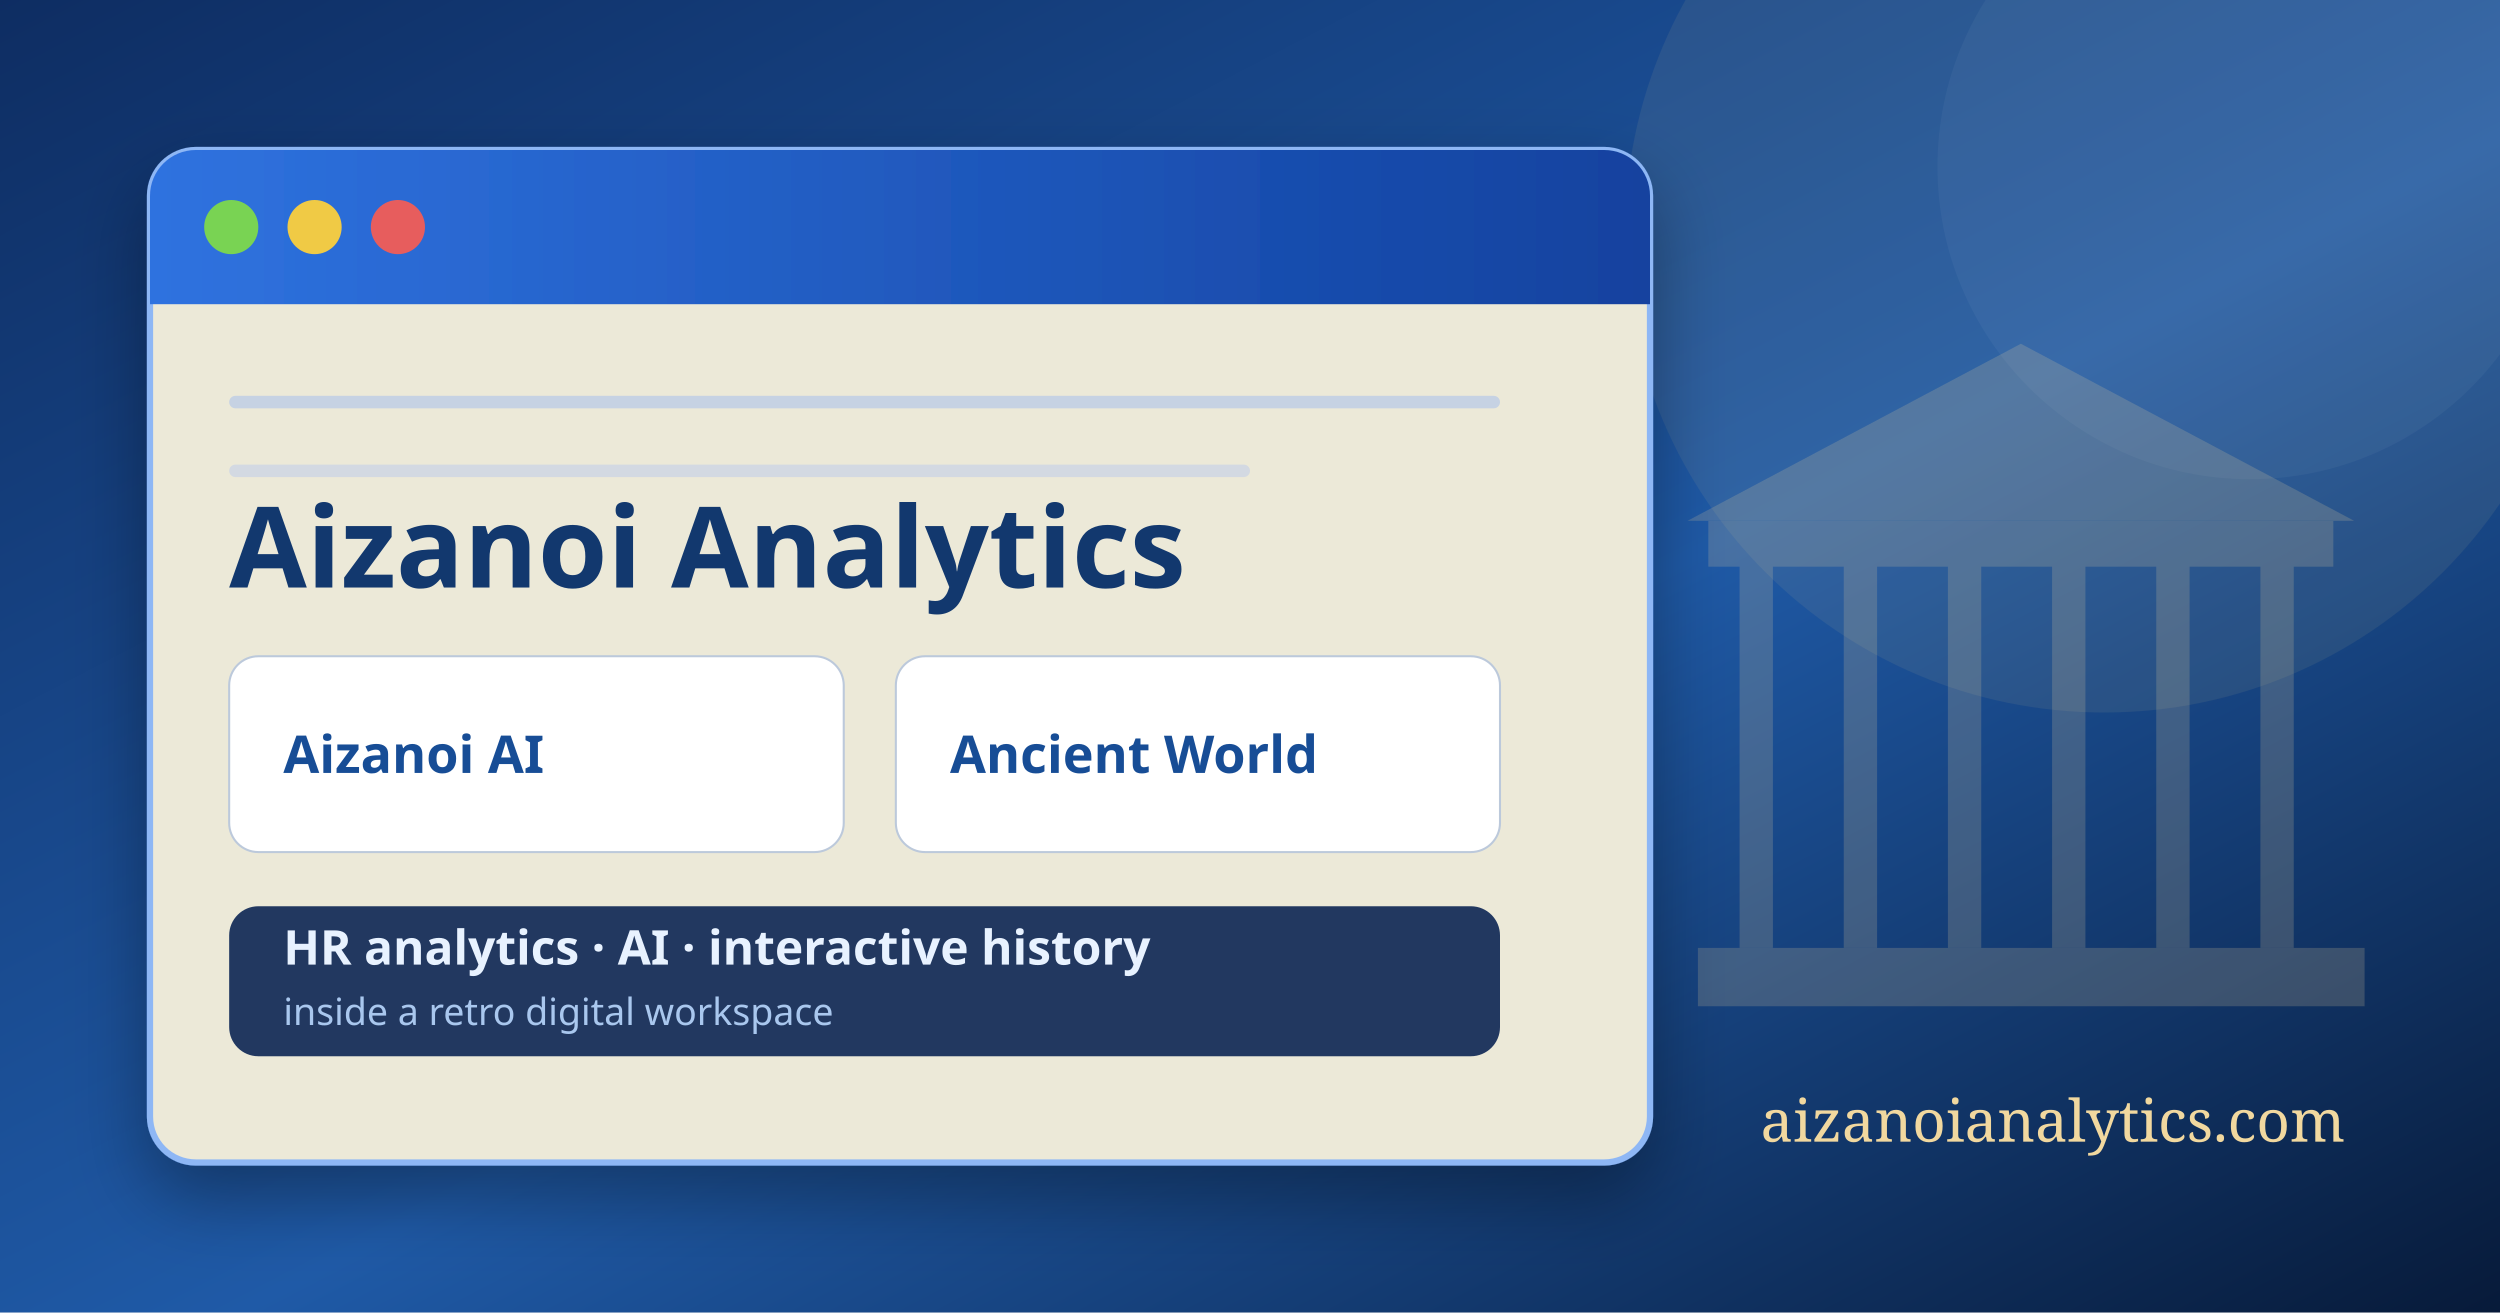
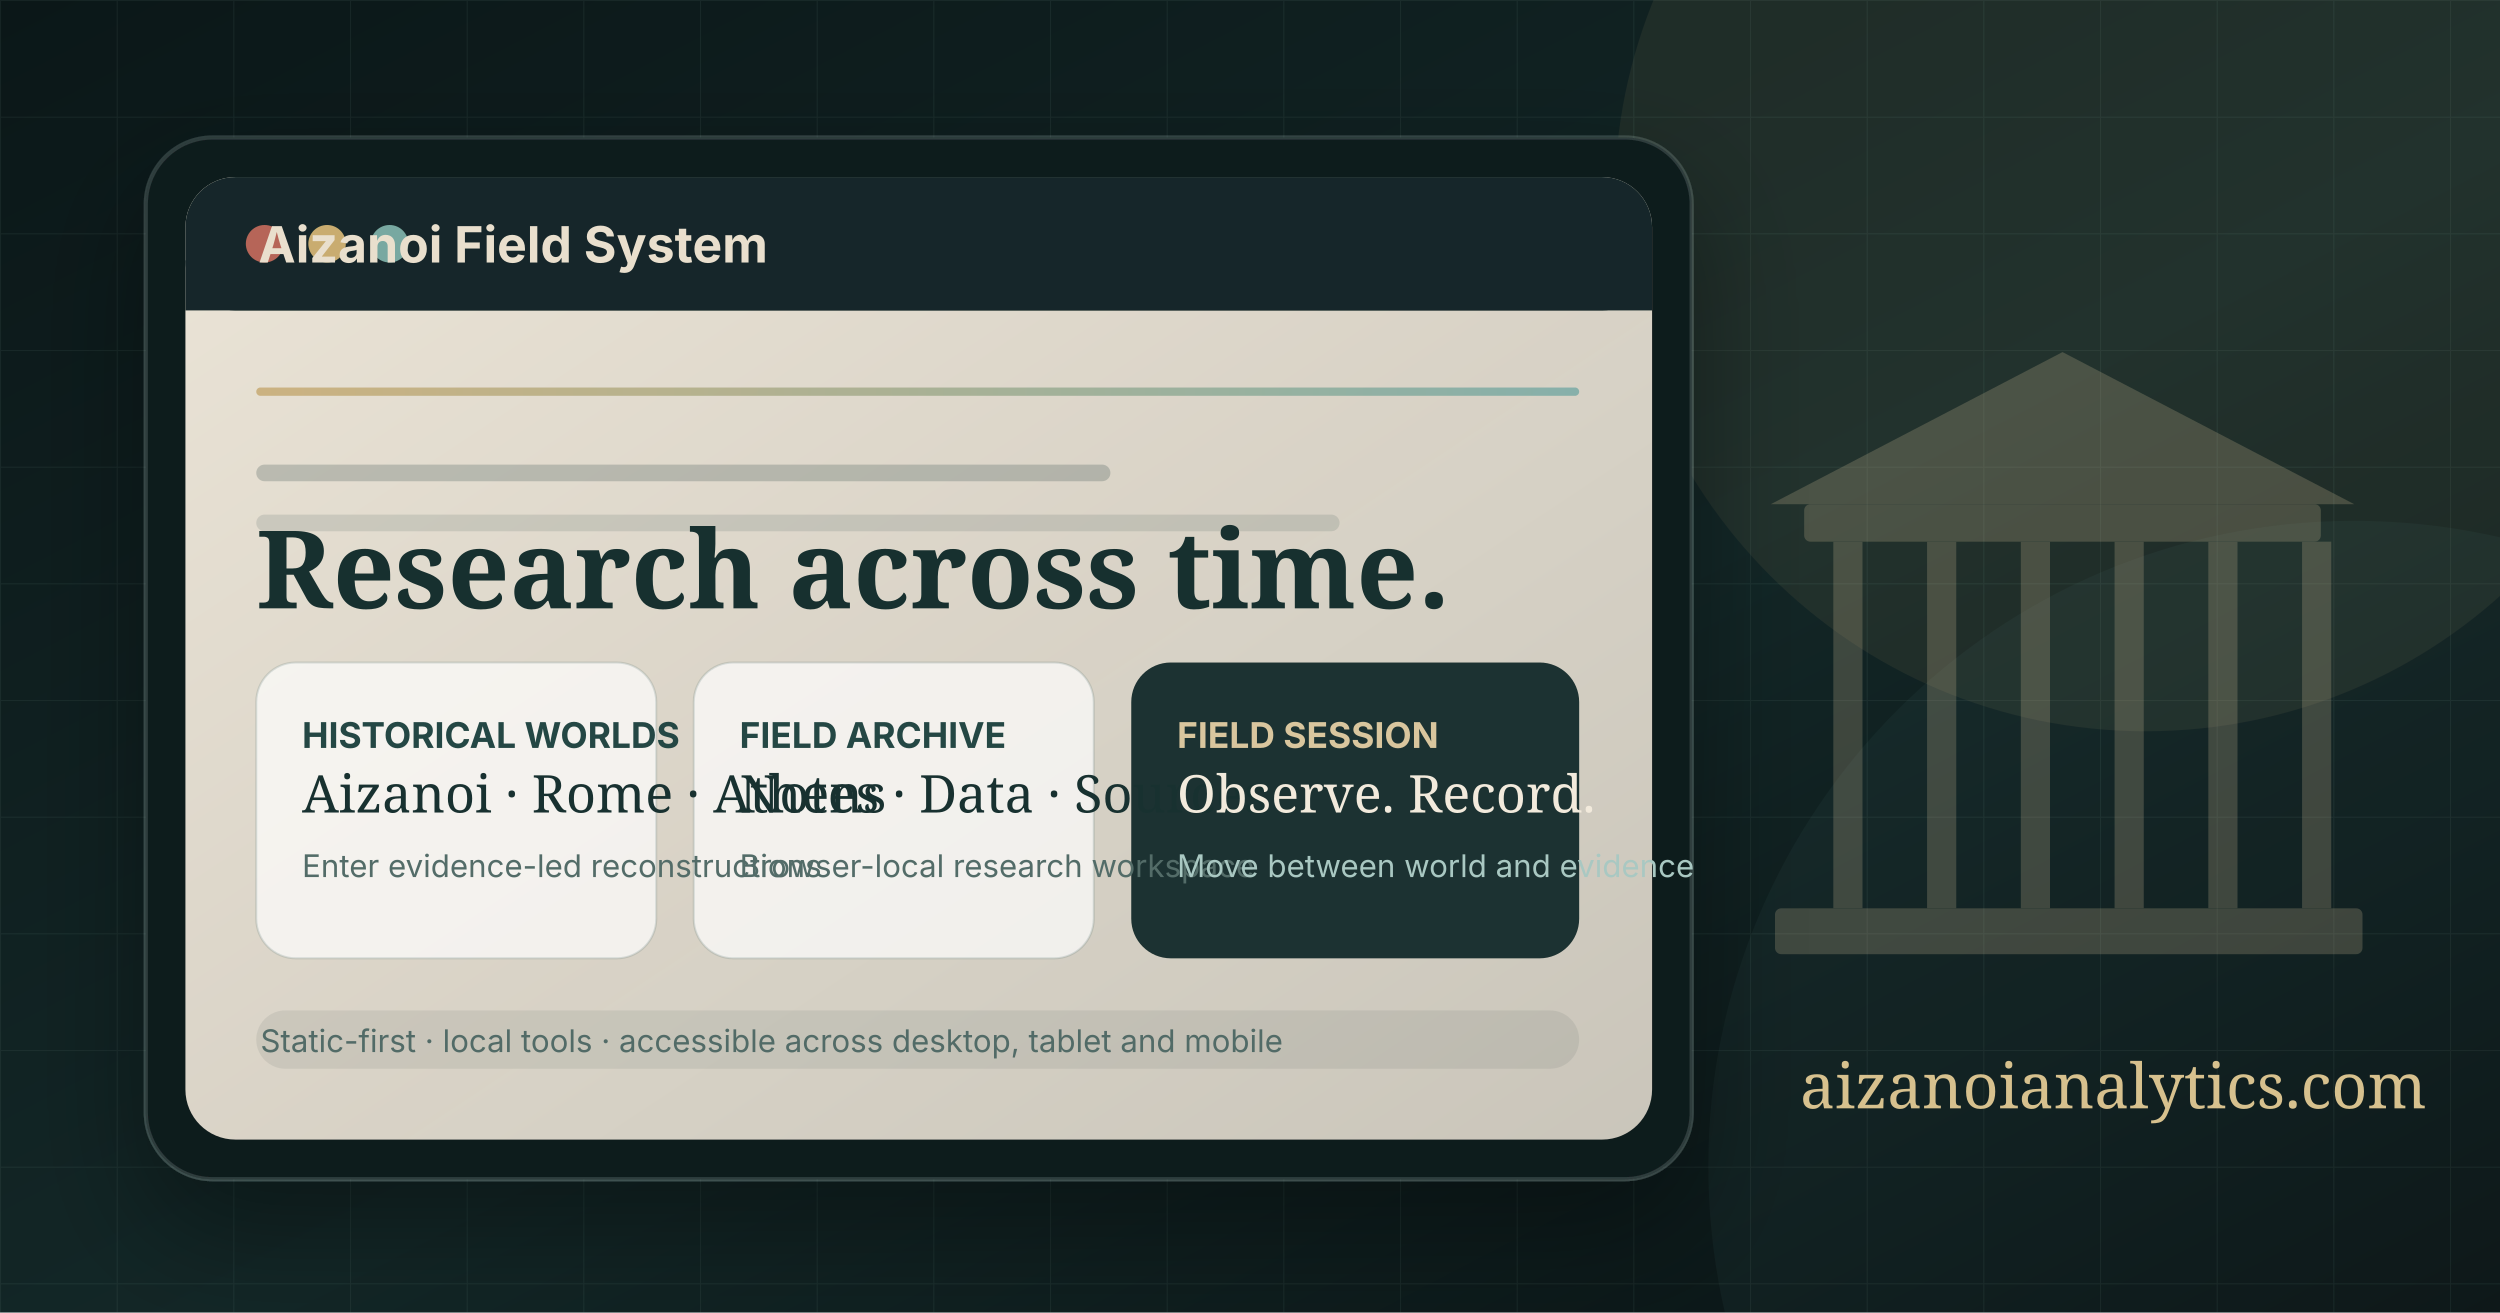
<svg xmlns="http://www.w3.org/2000/svg" width="1200" height="630" viewBox="0 0 1200 630" role="img" aria-labelledby="title desc">
  <defs>
    <linearGradient id="bg" x1="0" y1="0" x2="1" y2="1">
-       <stop offset="0" stop-color="#0e2d62" />
-       <stop offset="0.55" stop-color="#1f5aa7" />
-       <stop offset="1" stop-color="#071a39" />
+       <stop offset="0" stop-color="#0b1718" />
+       <stop offset="0.55" stop-color="#132727" />
+       <stop offset="1" stop-color="#081011" />
    </linearGradient>
-     <linearGradient id="bar" x1="0" y1="0" x2="1" y2="0">
-       <stop offset="0" stop-color="#2f72df" />
-       <stop offset="1" stop-color="#12429f" />
+     <linearGradient id="glass" x1="0" y1="0" x2="1" y2="1">
+       <stop offset="0" stop-color="#f1eadc" stop-opacity=".97" />
+       <stop offset="1" stop-color="#d8d2c6" stop-opacity=".93" />
    </linearGradient>
-     <filter id="shadow" x="-20%" y="-20%" width="140%" height="140%">
-       <feDropShadow dx="0" dy="16" stdDeviation="18" flood-color="#000" flood-opacity=".35" />
+     <linearGradient id="accent" x1="0" y1="0" x2="1" y2="0">
+       <stop offset="0" stop-color="#c7aa73" />
+       <stop offset="1" stop-color="#79aaa4" />
+     </linearGradient>
+     <filter id="shadow" x="-20%" y="-20%" width="140%" height="150%">
+       <feDropShadow dx="0" dy="24" stdDeviation="28" flood-color="#000" flood-opacity=".38" />
    </filter>
+     <pattern id="grid" width="56" height="56" patternUnits="userSpaceOnUse">
+       <path d="M56 0H0V56" fill="none" stroke="#9dc0ba" stroke-opacity=".08" stroke-width="1" />
+     </pattern>
  </defs>
  <rect width="1200" height="630" fill="url(#bg)" />
-   <circle cx="1010" cy="112" r="230" fill="#f4d58a" opacity=".08" />
-   <circle cx="1080" cy="80" r="150" fill="#fff" opacity=".04" />
-   <g opacity=".20" fill="#e5cf9b">
-     <rect x="820" y="250" width="300" height="22" />
-     <polygon points="810,250 970,165 1130,250" />
-     <rect x="835" y="270" width="16" height="185" />
-     <rect x="885" y="270" width="16" height="185" />
-     <rect x="935" y="270" width="16" height="185" />
-     <rect x="985" y="270" width="16" height="185" />
-     <rect x="1035" y="270" width="16" height="185" />
-     <rect x="1085" y="270" width="16" height="185" />
-     <rect x="815" y="455" width="320" height="28" />
+   <rect width="1200" height="630" fill="url(#grid)" />
+   <circle cx="1030" cy="96" r="255" fill="#d7b67a" opacity=".075" />
+   <circle cx="1130" cy="560" r="310" fill="#6fa8a0" opacity=".055" />
+   <g opacity=".23" fill="#d6c39b">
+     <rect x="866" y="242" width="248" height="18" rx="3" />
+     <polygon points="850,242 990,169 1130,242" />
+     <rect x="880" y="260" width="14" height="176" />
+     <rect x="925" y="260" width="14" height="176" />
+     <rect x="970" y="260" width="14" height="176" />
+     <rect x="1015" y="260" width="14" height="176" />
+     <rect x="1060" y="260" width="14" height="176" />
+     <rect x="1105" y="260" width="14" height="176" />
+     <rect x="852" y="436" width="282" height="22" rx="3" />
  </g>
  <g filter="url(#shadow)">
-     <rect x="72" y="72" width="720" height="486" rx="22" fill="#ece9d8" stroke="#8eb7f5" stroke-width="3" />
-     <path d="M94 72h676a22 22 0 0 1 22 22v52H72V94a22 22 0 0 1 22-22z" fill="url(#bar)" />
-     <circle cx="111" cy="109" r="13" fill="#79d353" />
-     <circle cx="151" cy="109" r="13" fill="#f0ca45" />
-     <circle cx="191" cy="109" r="13" fill="#e75d5d" />
-     <rect x="110" y="190" width="610" height="6" rx="3" fill="#c6d2e3" />
-     <rect x="110" y="223" width="490" height="6" rx="3" fill="#d3d9e2" />
-     <rect x="110" y="315" width="295" height="94" rx="14" fill="#fff" stroke="#bcc9db" />
-     <rect x="430" y="315" width="290" height="94" rx="14" fill="#fff" stroke="#bcc9db" />
-     <rect x="110" y="435" width="610" height="72" rx="14" fill="#132c59" opacity=".94" />
+     <rect x="70" y="66" width="742" height="500" rx="32" fill="#101c1d" stroke="#b7d0cb" stroke-opacity=".18" stroke-width="2" />
+     <rect x="89" y="85" width="704" height="462" rx="24" fill="url(#glass)" />
+     <rect x="89" y="85" width="704" height="64" rx="24" fill="#162829" />
+     <rect x="89" y="125" width="704" height="24" fill="#162829" />
+     <circle cx="127" cy="117" r="9" fill="#b66558" />
+     <circle cx="157" cy="117" r="9" fill="#c9ac70" />
+     <circle cx="187" cy="117" r="9" fill="#78a8a1" />
+     <rect x="123" y="186" width="635" height="4" rx="2" fill="url(#accent)" opacity=".85" />
+     <rect x="123" y="223" width="410" height="8" rx="4" fill="#1f3b3b" opacity=".22" />
+     <rect x="123" y="247" width="520" height="8" rx="4" fill="#1f3b3b" opacity=".13" />
+     <rect x="123" y="318" width="192" height="142" rx="19" fill="#fff" fill-opacity=".68" stroke="#2d5553" stroke-opacity=".15" />
+     <rect x="333" y="318" width="192" height="142" rx="19" fill="#fff" fill-opacity=".68" stroke="#2d5553" stroke-opacity=".15" />
+     <rect x="543" y="318" width="215" height="142" rx="19" fill="#122828" fill-opacity=".94" />
+     <rect x="123" y="485" width="635" height="28" rx="14" fill="#17302f" fill-opacity=".08" />
  </g>
-   <text x="110" y="282" fill="#12386e" font-family="Tahoma,Segoe UI,sans-serif" font-size="54" font-weight="700">Aizanoi Analytics</text>
-   <text x="136" y="371" fill="#174d96" font-family="Tahoma,Segoe UI,sans-serif" font-size="25" font-weight="700">Aizanoi AI</text>
-   <text x="456" y="371" fill="#174d96" font-family="Tahoma,Segoe UI,sans-serif" font-size="25" font-weight="700">Ancient World</text>
-   <text x="136" y="463" fill="#e8f2ff" font-family="Tahoma,Segoe UI,sans-serif" font-size="23" font-weight="700">HR analytics · AI · interactive history</text>
-   <text x="136" y="492" fill="#a9c7ee" font-family="Tahoma,Segoe UI,sans-serif" font-size="18">inside a retro digital workspace</text>
-   <text x="845" y="548" fill="#f1d89f" font-family="Georgia,serif" font-size="28">aizanoianalytics.com</text>
+   <text x="124" y="126" fill="#e9dfcd" font-family="Inter,Segoe UI,sans-serif" font-size="24" font-weight="650">Aizanoi Field System</text>
+   <text x="123" y="292" fill="#17302f" font-family="Georgia,serif" font-size="52" font-weight="700">Research across time.</text>
+   <text x="145" y="359" fill="#244744" font-family="Inter,Segoe UI,sans-serif" font-size="17" font-weight="700">HISTORICAL WORLDS</text>
+   <text x="145" y="390" fill="#183130" font-family="Georgia,serif" font-size="25">Aizanoi · Rome · Athens</text>
+   <text x="145" y="421" fill="#536c68" font-family="Inter,Segoe UI,sans-serif" font-size="15">Enter evidence-led reconstructions</text>
+   <text x="355" y="359" fill="#244744" font-family="Inter,Segoe UI,sans-serif" font-size="17" font-weight="700">FIELD ARCHIVE</text>
+   <text x="355" y="390" fill="#183130" font-family="Georgia,serif" font-size="25">Notes · Data · Sources</text>
+   <text x="355" y="421" fill="#536c68" font-family="Inter,Segoe UI,sans-serif" font-size="15">Browser-local research workspace</text>
+   <text x="565" y="359" fill="#d9c69e" font-family="Inter,Segoe UI,sans-serif" font-size="17" font-weight="700">FIELD SESSION</text>
+   <text x="565" y="390" fill="#f2eadc" font-family="Georgia,serif" font-size="25">Observe. Record.</text>
+   <text x="565" y="421" fill="#a9c8c2" font-family="Inter,Segoe UI,sans-serif" font-size="15">Move between world and evidence</text>
+   <text x="125" y="505" fill="#526b67" font-family="Inter,Segoe UI,sans-serif" font-size="15">Static-first · local tools · accessible across desktop, tablet and mobile</text>
+   <text x="864" y="532" fill="#d7c18e" font-family="Georgia,serif" font-size="30">aizanoianalytics.com</text>
</svg>
